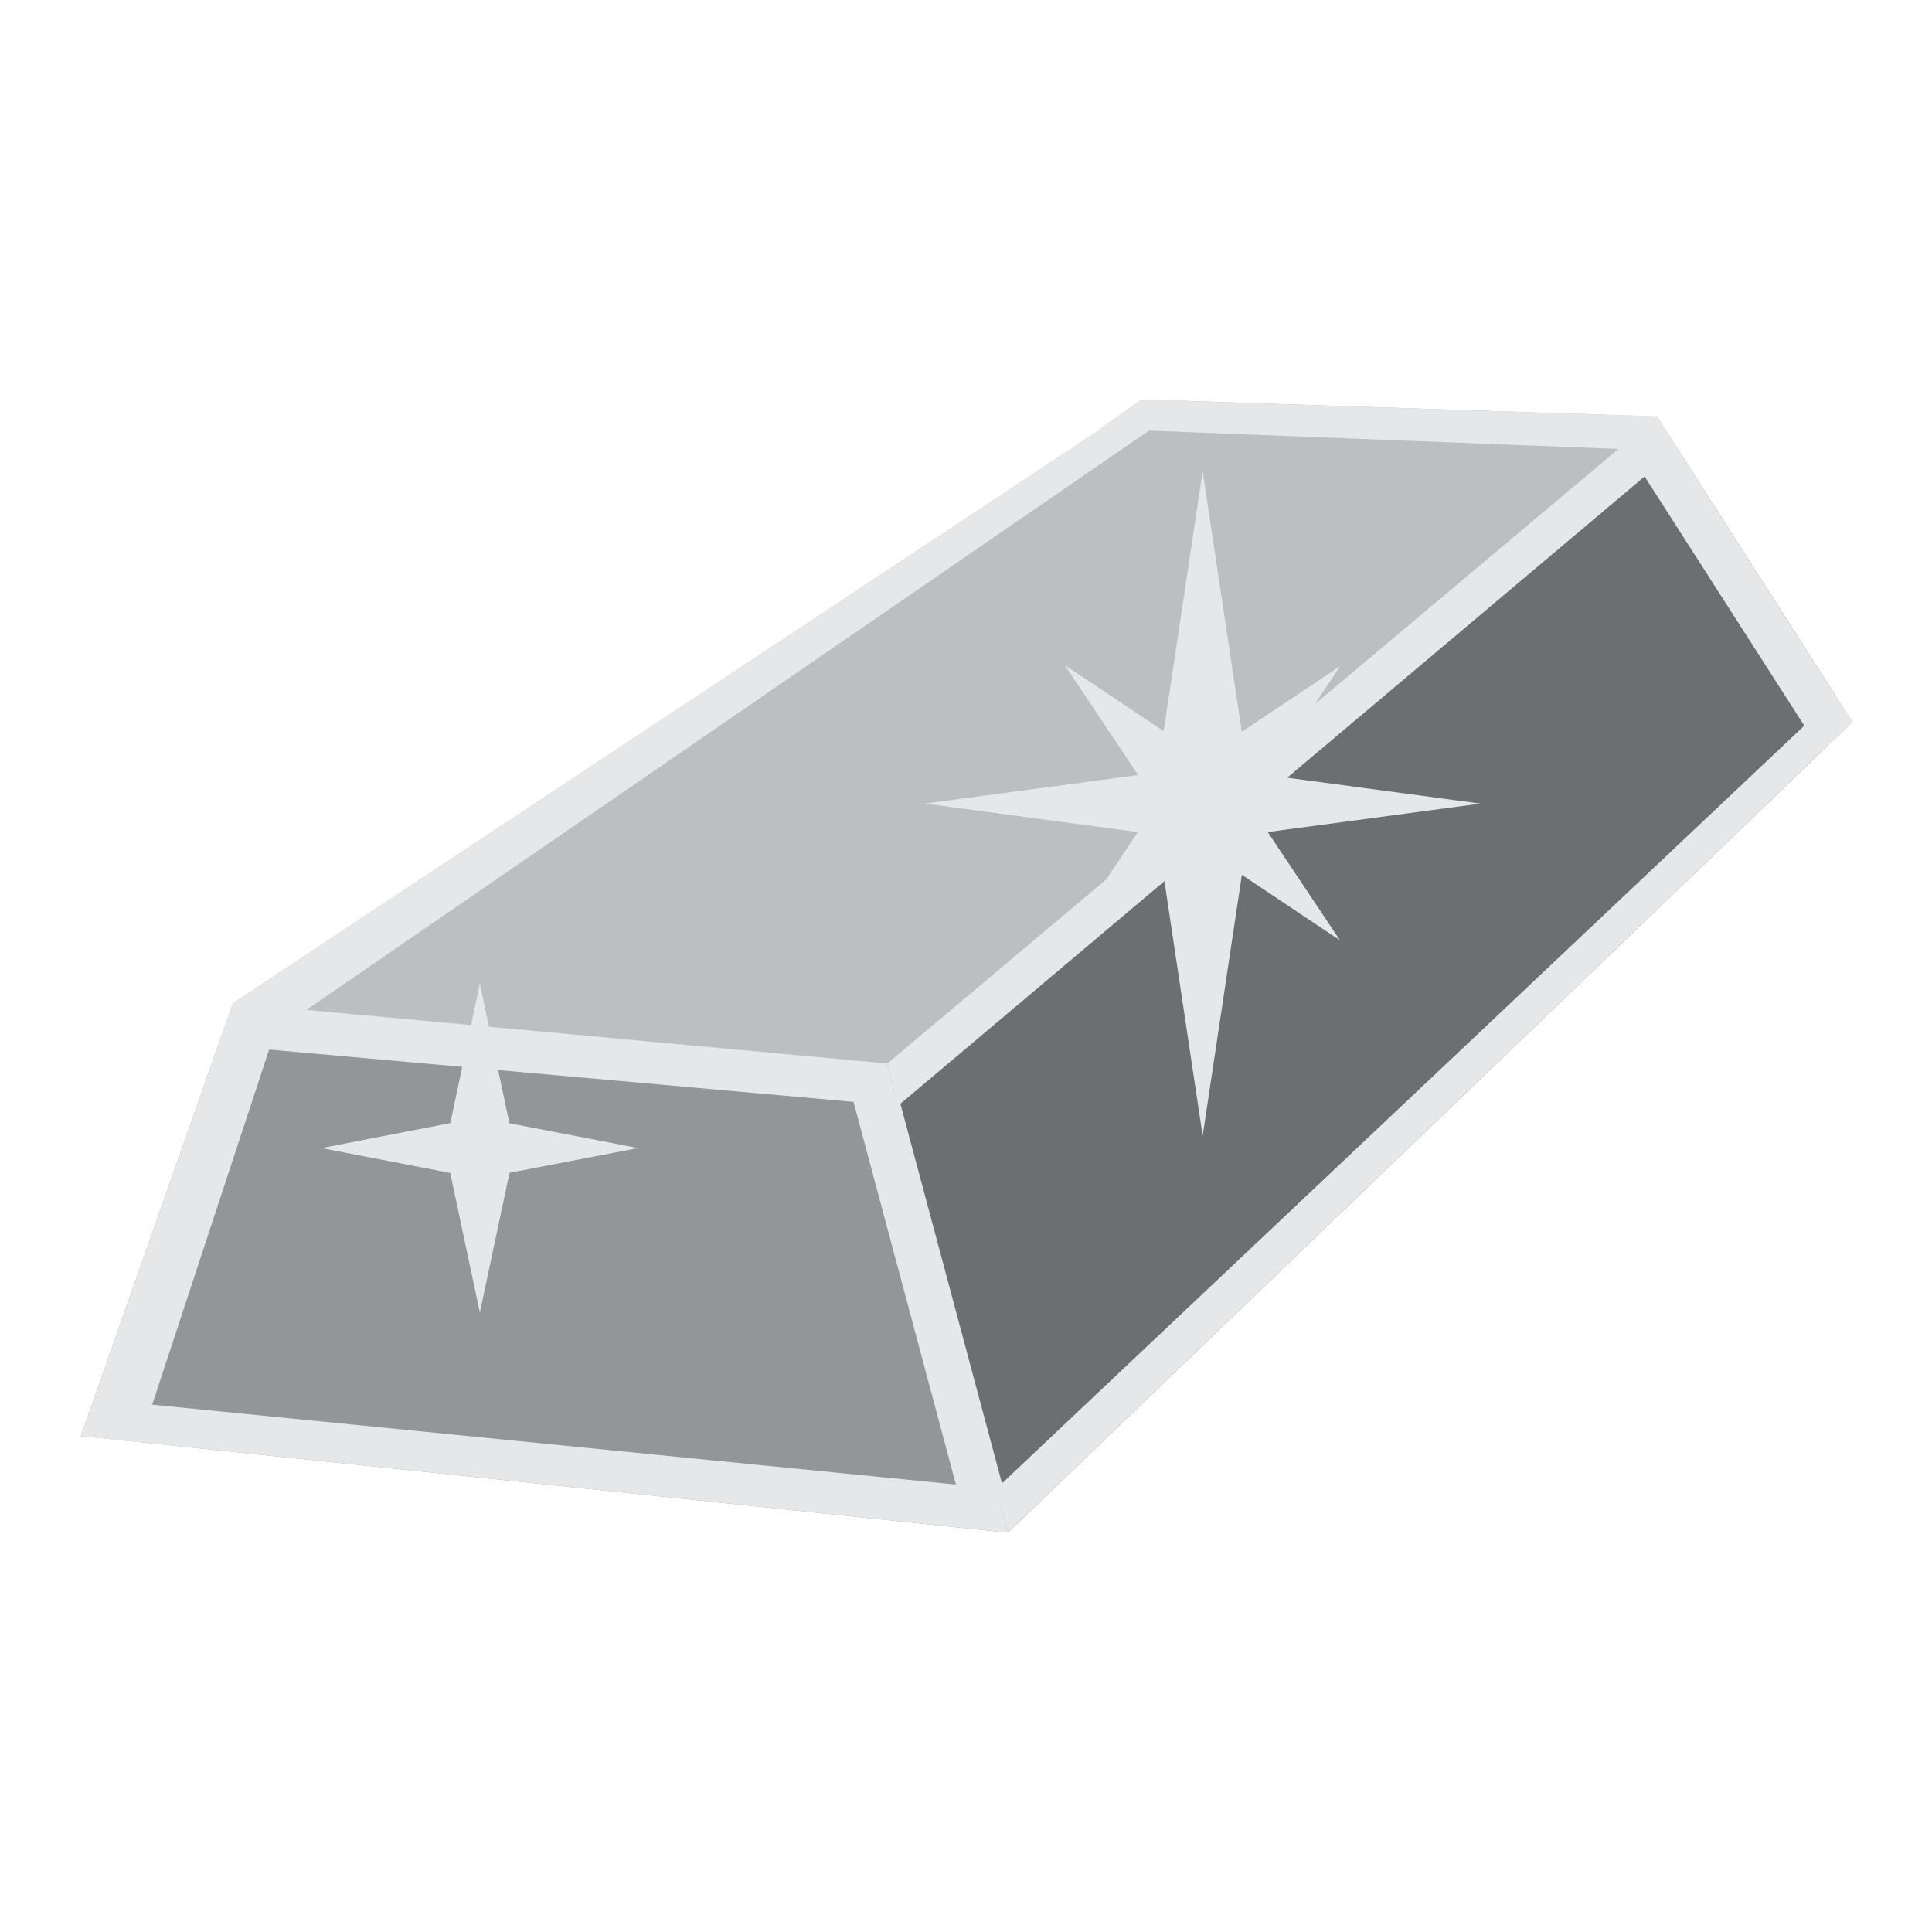
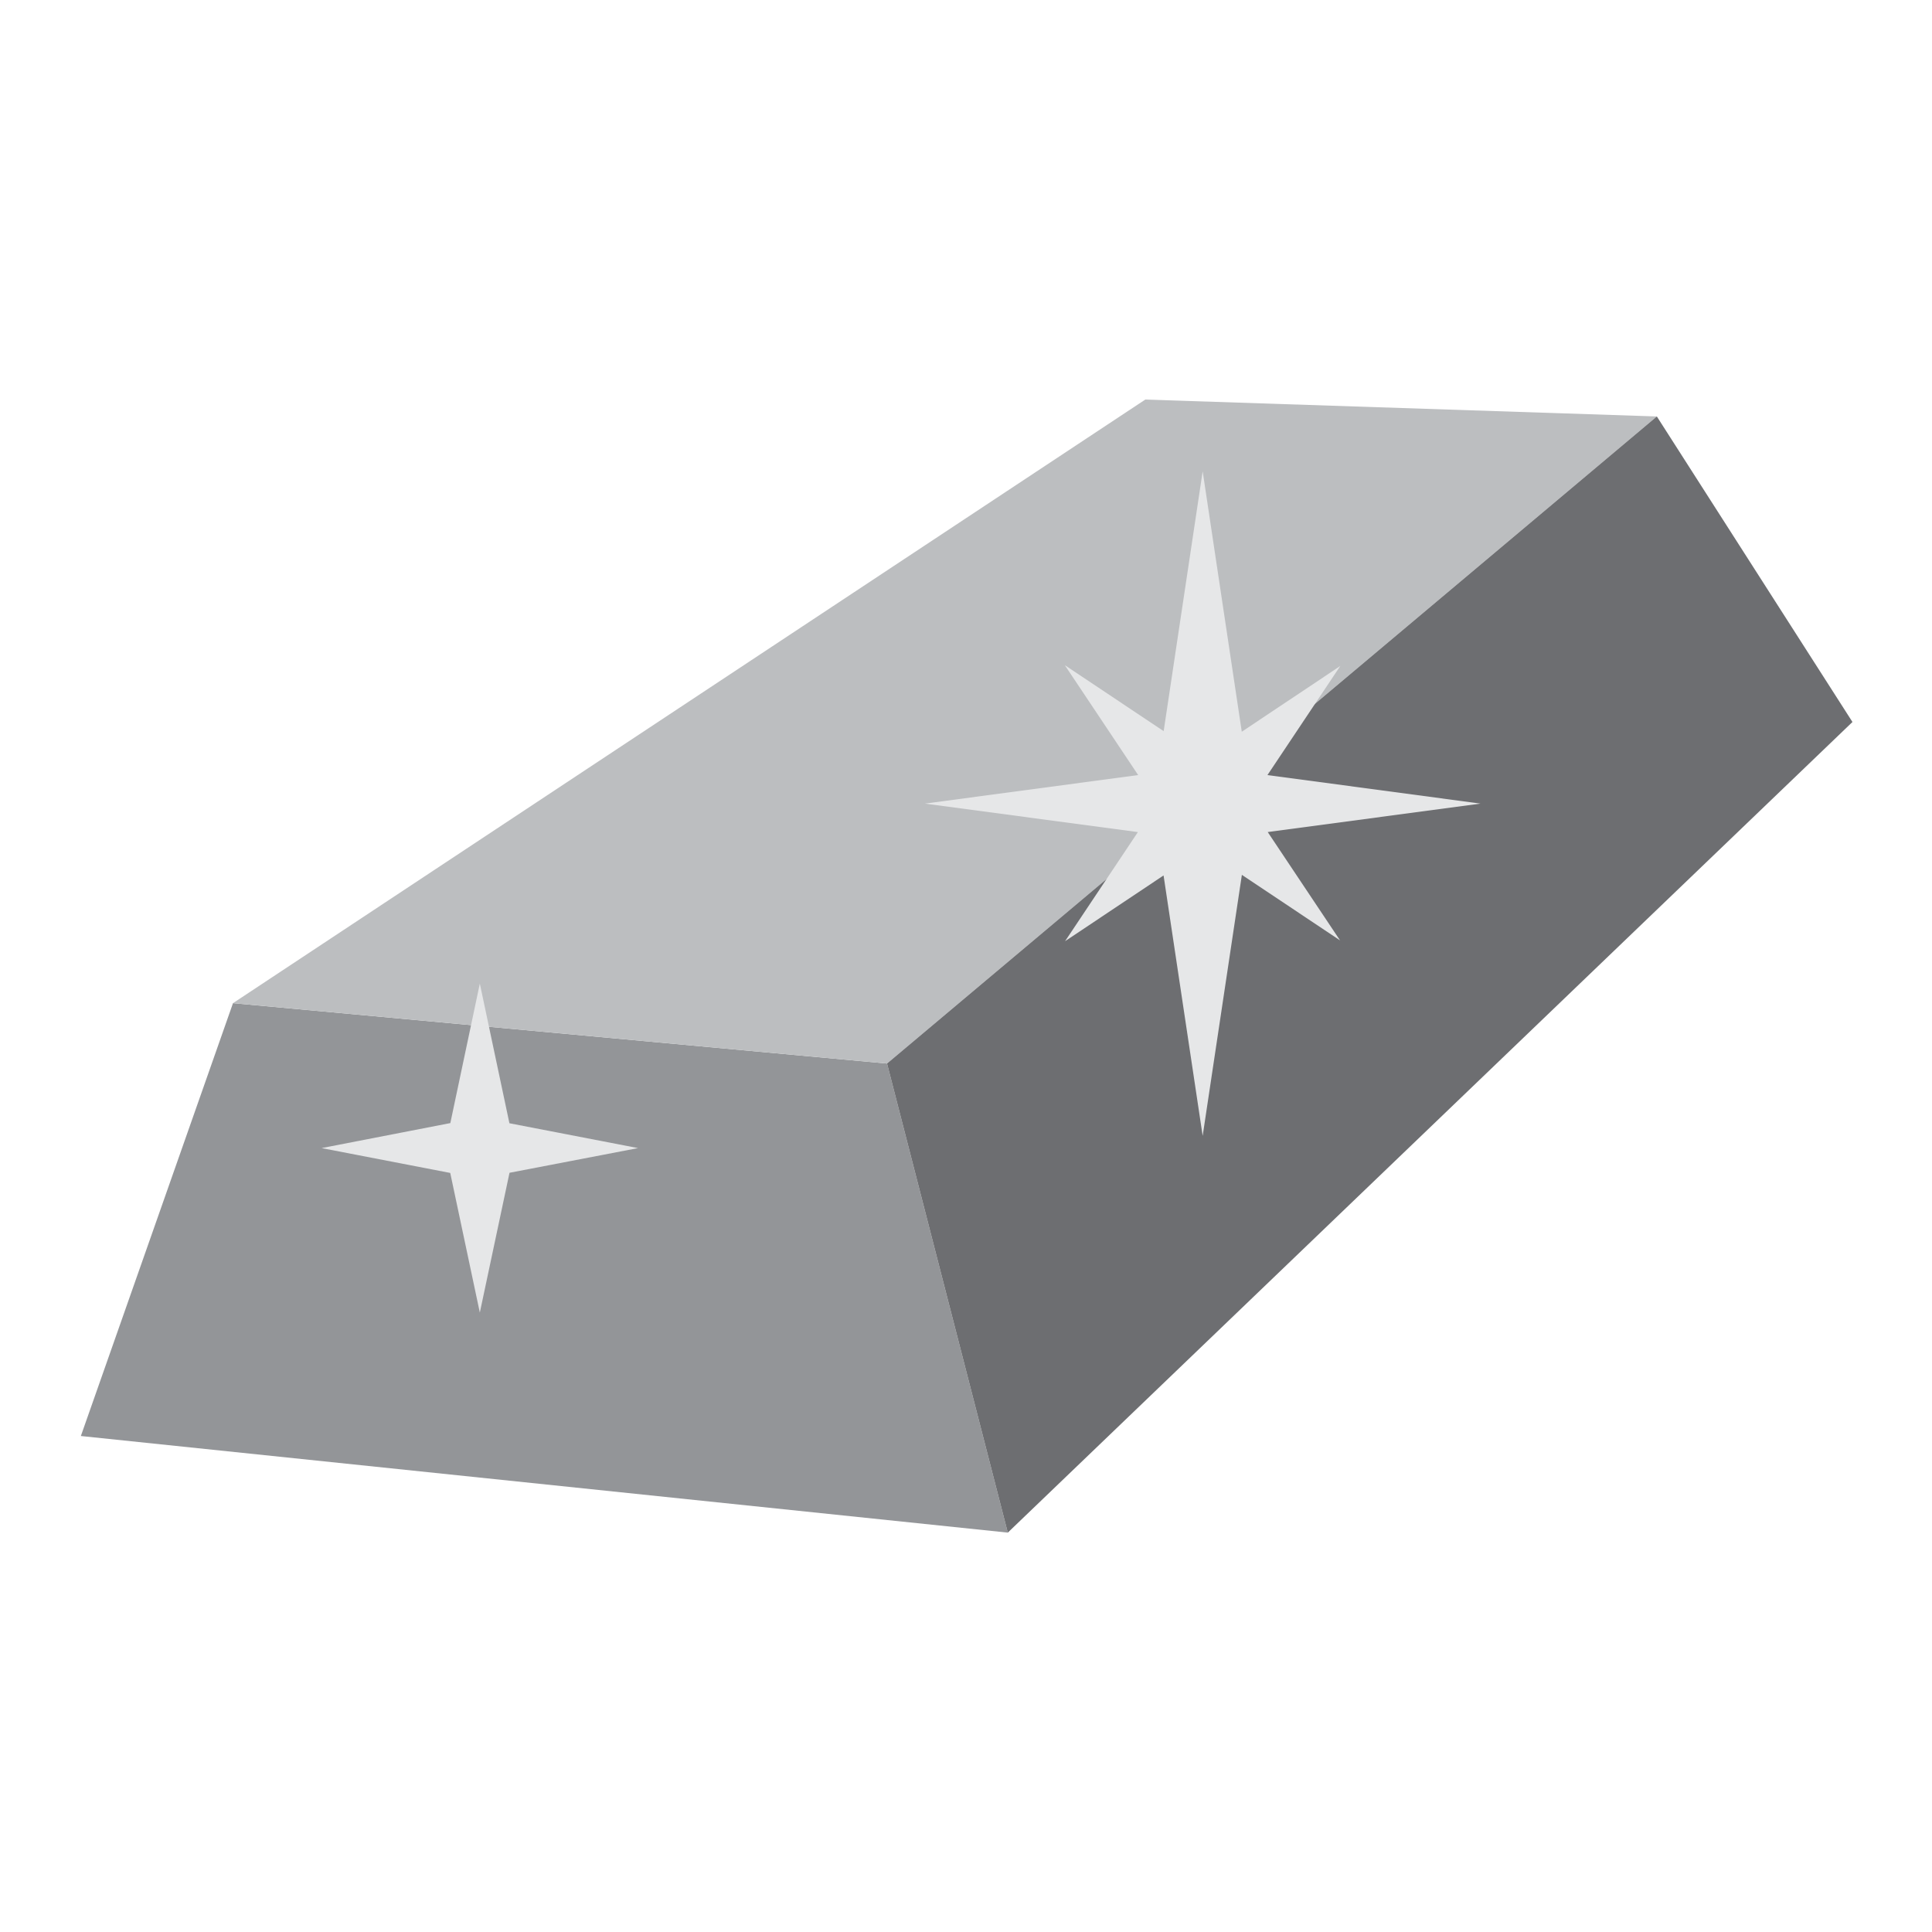
<svg xmlns="http://www.w3.org/2000/svg" viewBox="0 0 1000 1000">
  <defs>
    <style>.a{fill:#939598;}.b{fill:#bcbec0;}.c{fill:#6d6e71;}.d{fill:#e6e7e8;}</style>
  </defs>
  <polygon class="a" points="521.63 793.28 41.85 743.28 120.6 519.23 459.13 550.48 521.63 793.28" />
  <polygon class="b" points="857.58 215.56 592.81 206.81 120.6 519.23 459.13 550.48 857.58 215.56" />
  <polygon class="c" points="857.58 215.56 459.13 550.48 521.63 793.28 958.83 373.7 857.58 215.56" />
-   <polygon class="d" points="464.76 572.38 112.98 540.9 120.6 519.23 459.13 550.48 464.76 572.38" />
-   <polygon class="d" points="857.58 233.17 569.23 221.88 590.6 206.81 857.58 215.56 857.58 233.17" />
-   <polygon class="d" points="459.13 550.48 857.58 215.56 868.27 232.25 464.76 572.38 459.13 550.48" />
-   <polygon class="d" points="120.6 519.23 592.58 206.81 616.9 207.62 143.07 533.4 120.6 519.23" />
-   <polygon class="d" points="41.85 743.28 120.6 519.23 146.59 521.09 72.38 746.46 41.85 743.28" />
  <polygon class="d" points="656.17 430.67 766.27 415.94 656.03 401.18 693.74 344.7 642.74 378.74 622.5 243.94 602.31 378.44 551.14 344.28 589.11 401.17 478.74 415.94 588.97 430.69 551.27 487.17 602.26 453.13 622.5 587.93 642.79 452.82 693.6 486.74 656.17 430.67" />
  <polygon class="d" points="263.72 607.03 330.25 594.25 263.67 581.39 263.67 581.39 248.36 509.1 233.09 581.31 233.09 581.31 166.46 594.25 233.04 607.11 233.04 607.11 248.36 679.4 263.72 607.03 263.72 607.03" />
-   <polygon class="d" points="942.63 389.25 830.77 214.68 857.58 215.56 958.83 373.7 942.63 389.25" />
-   <polygon class="d" points="515.76 770.49 950.2 360.21 958.83 373.7 521.63 793.28 515.76 770.49" />
-   <polygon class="d" points="521.63 793.28 41.85 743.28 56.78 724.87 515.76 770.49 521.63 793.28" />
-   <polygon class="d" points="521.63 779 497.62 779 440.76 566.5 464.76 566.5 521.63 779" />
</svg>
